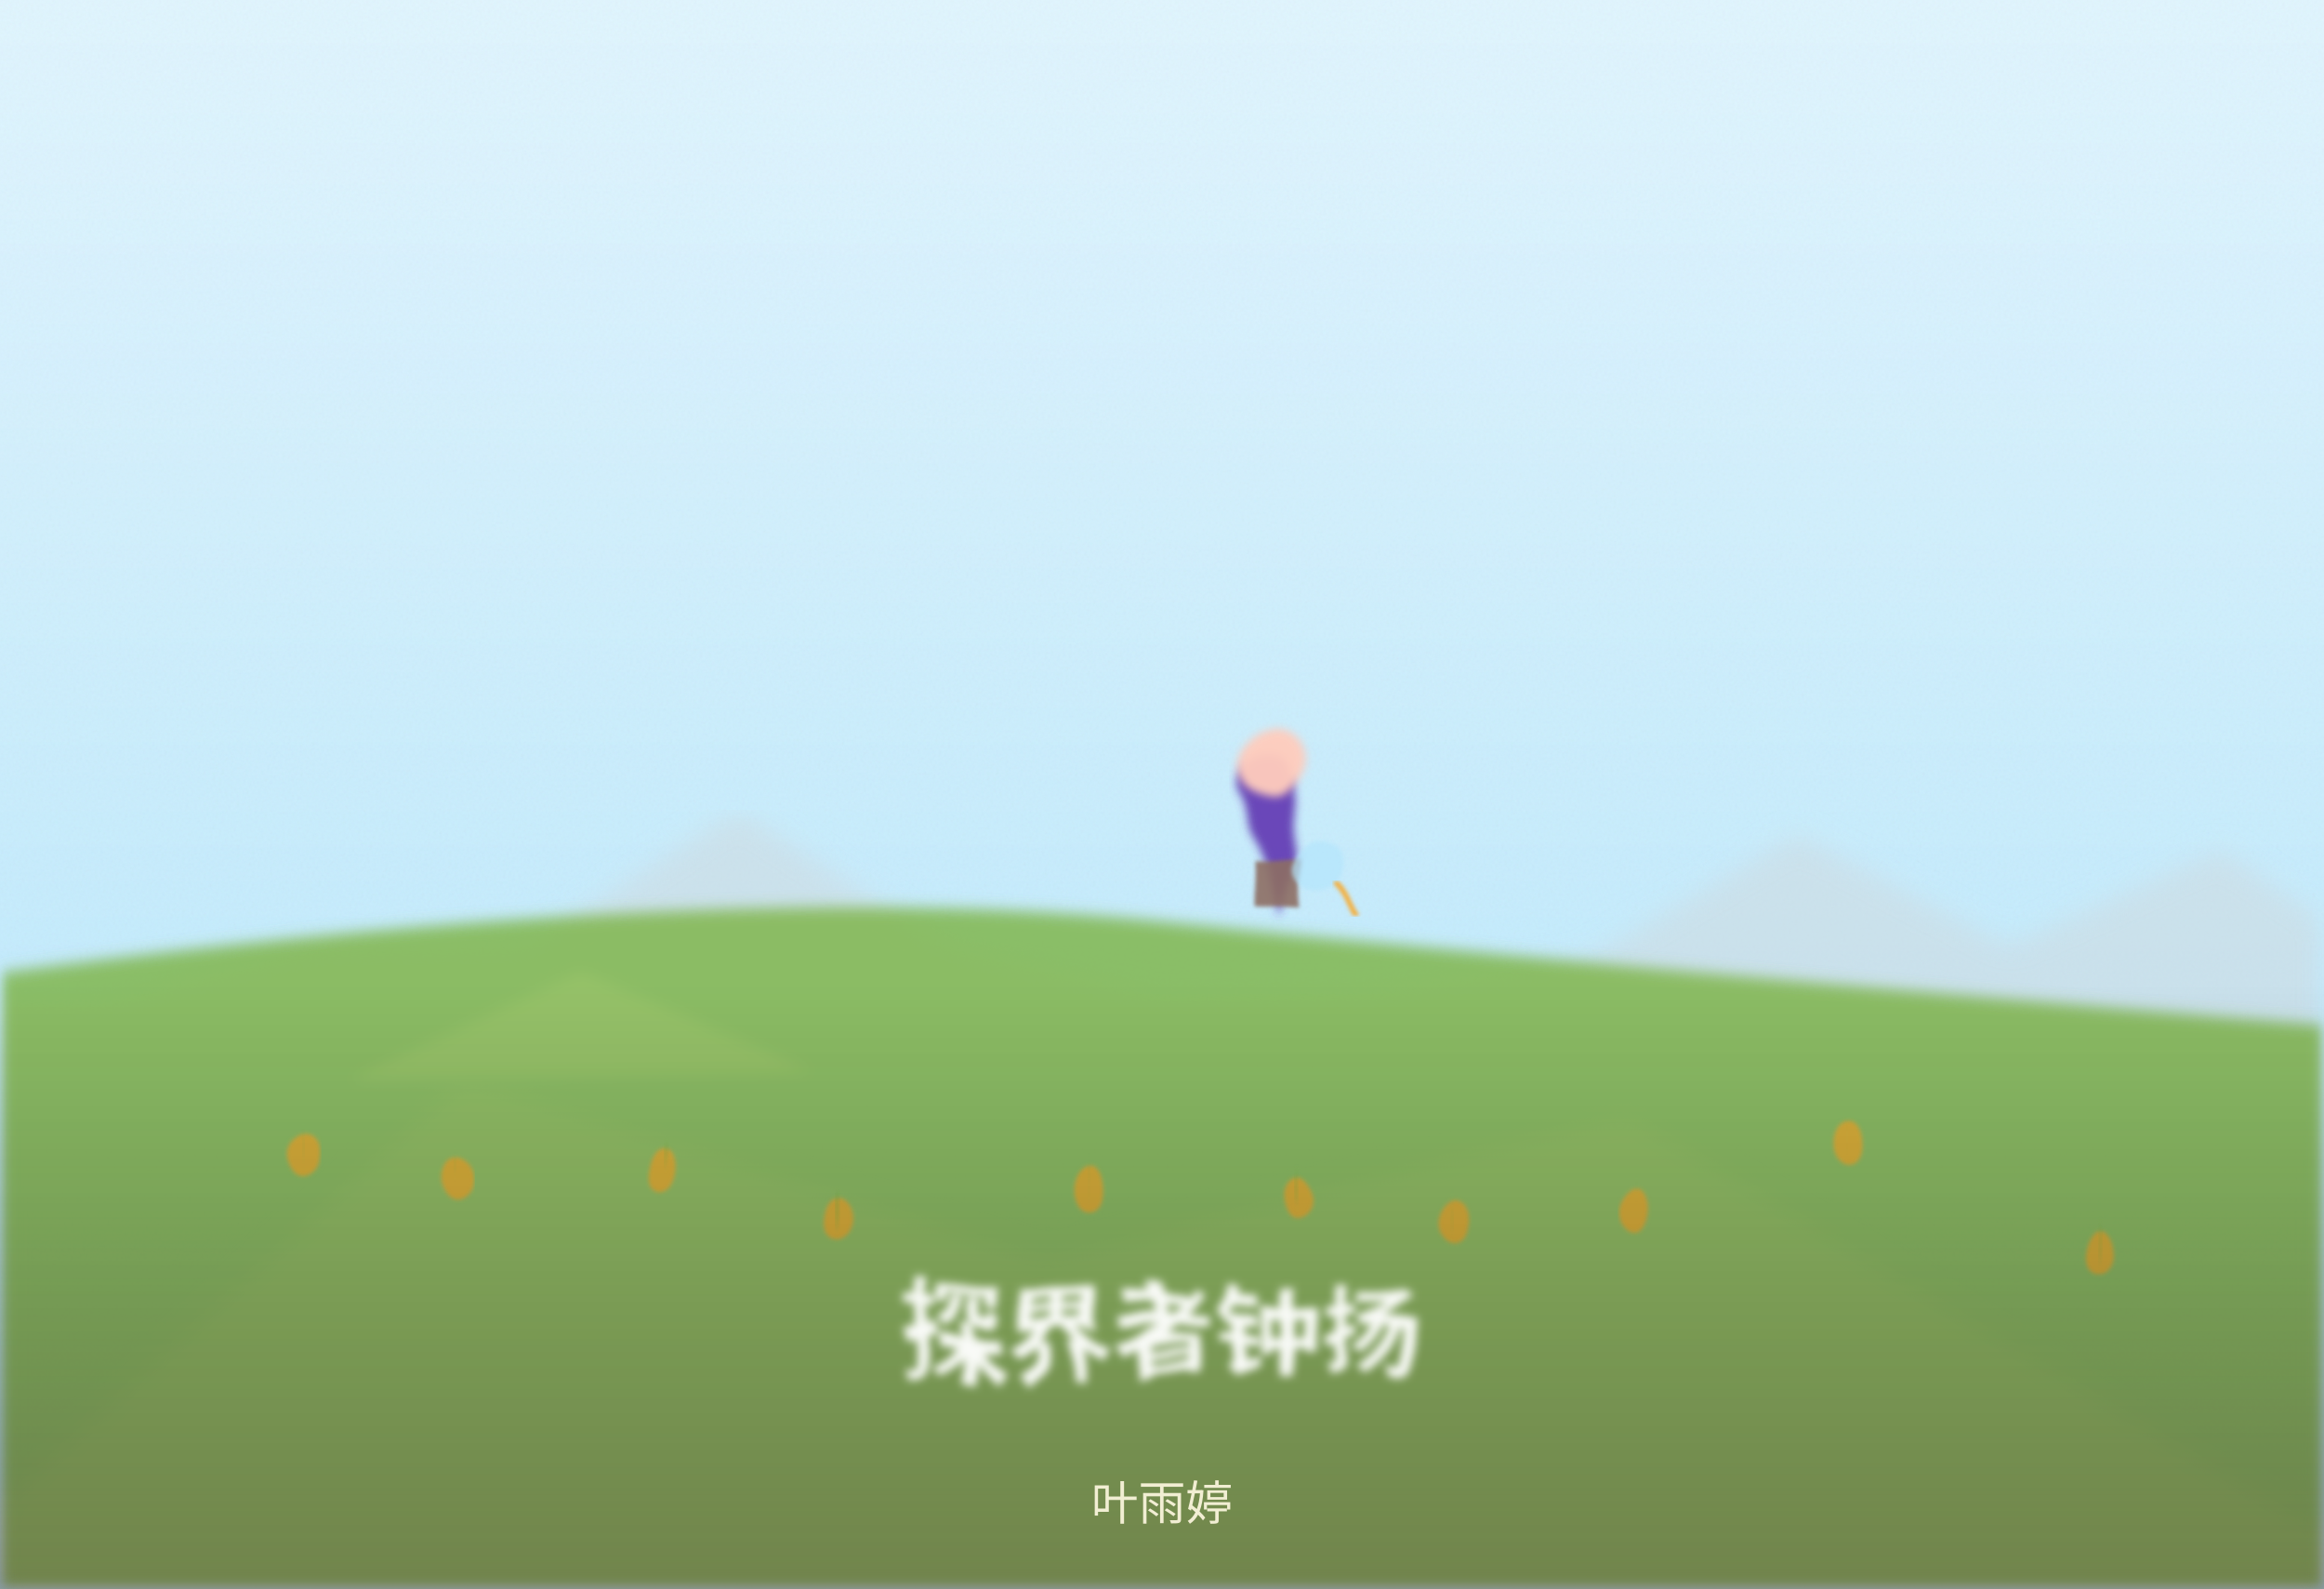
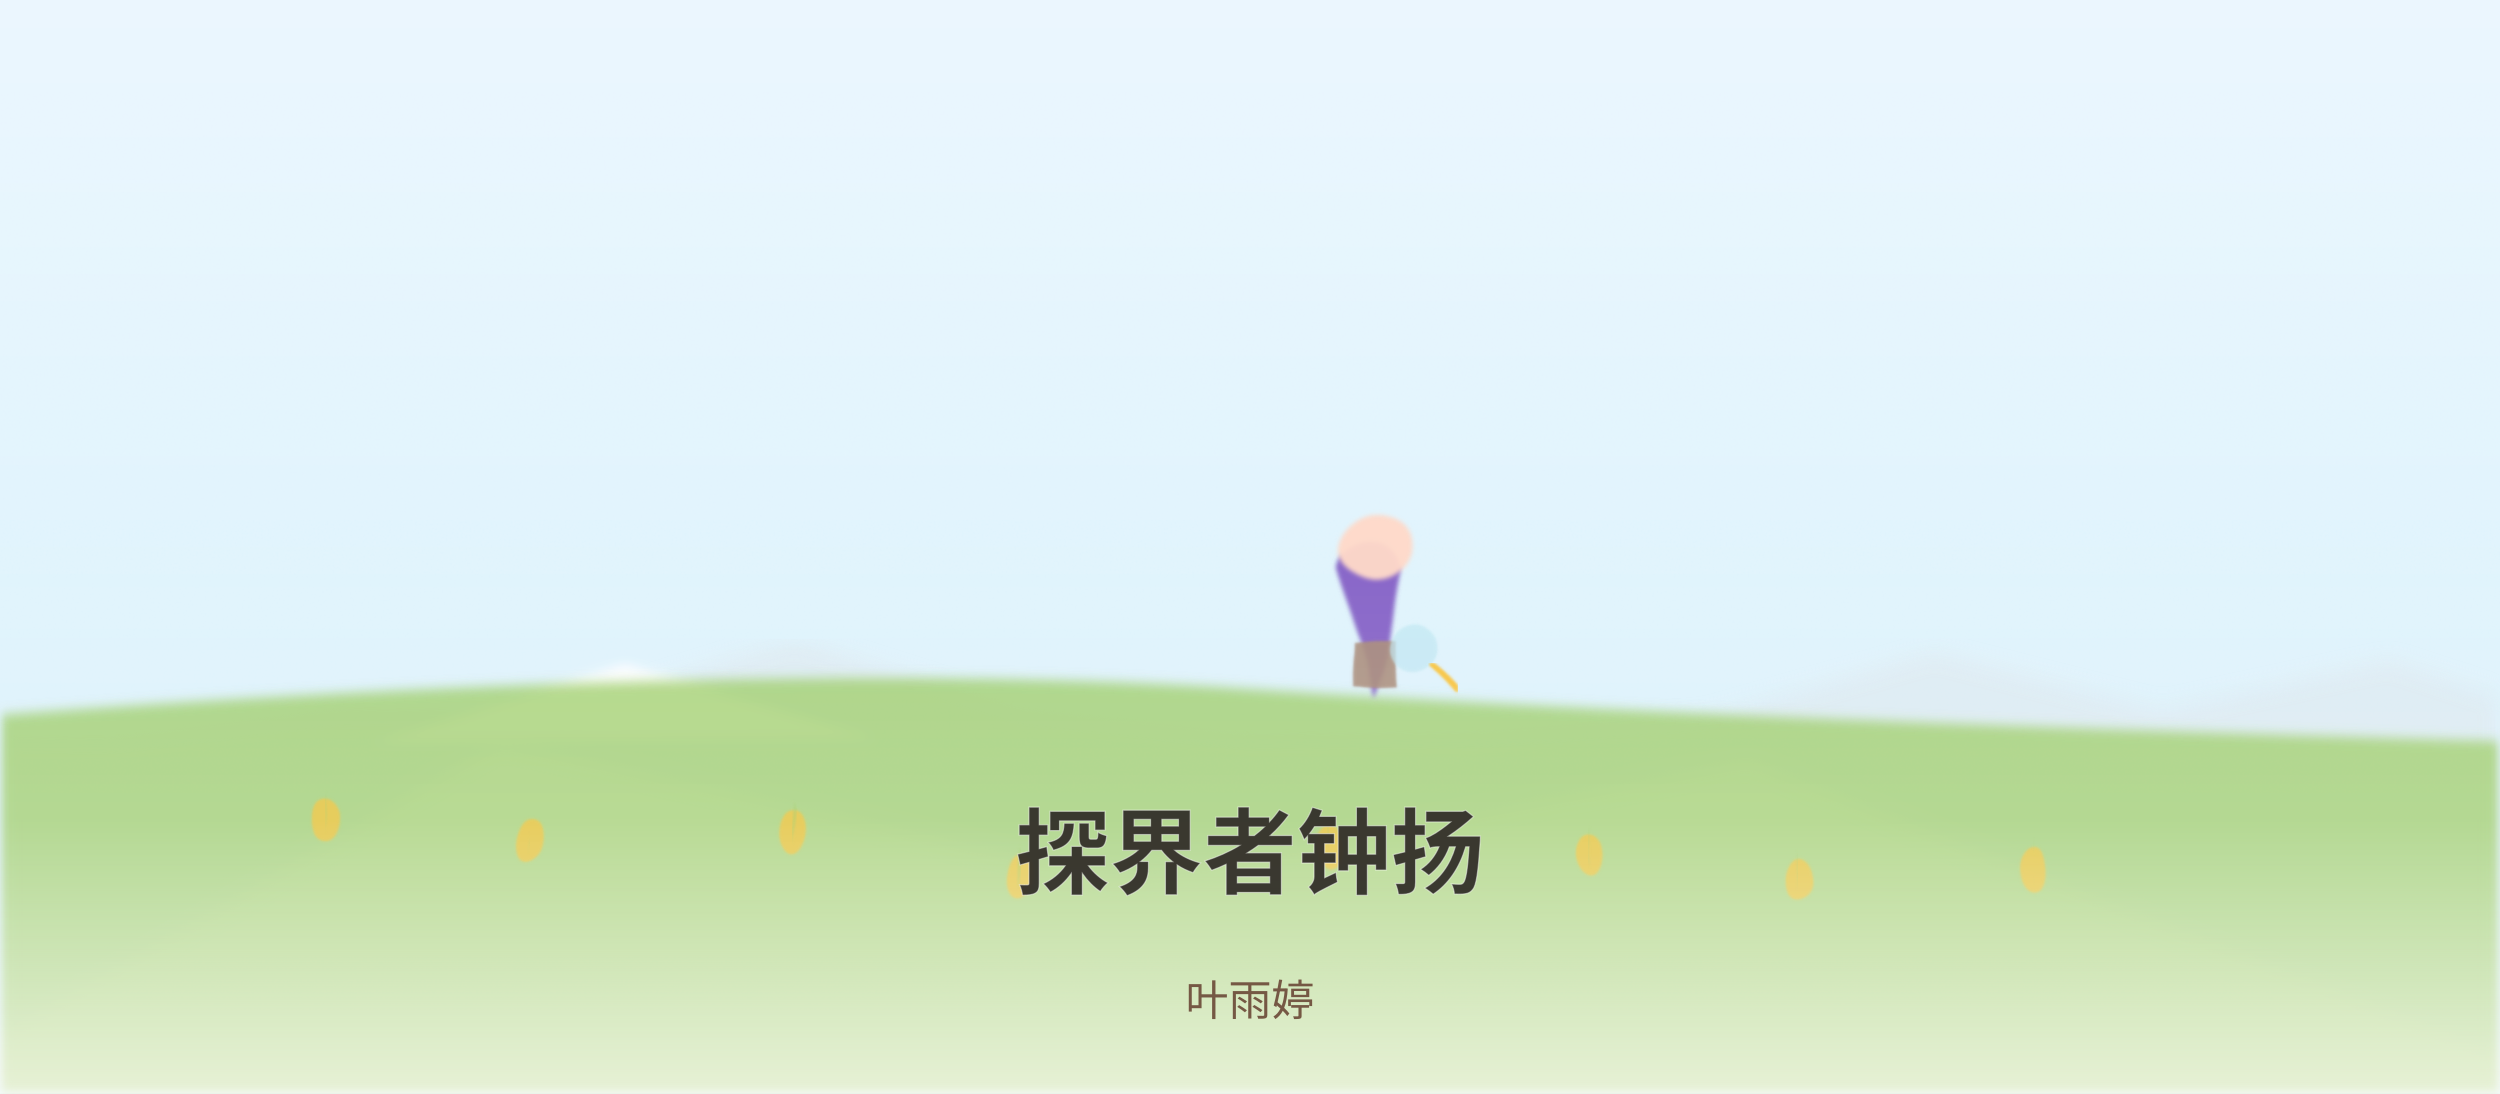
- <svg xmlns="http://www.w3.org/2000/svg" viewBox="0 0 1280 875" width="1280" height="875">
+ <svg xmlns="http://www.w3.org/2000/svg" viewBox="0 0 1280 560" width="1280" height="560" preserveAspectRatio="xMidYMid slice">
  <defs>
    <filter id="paper_bx1-u2-l3" x="0" y="0" width="100%" height="100%">
-       <feTurbulence type="fractalNoise" baseFrequency="0.6" numOctaves="4" result="noise" />
-       <feColorMatrix type="matrix" values="0.3 0 0 0 0.7  0 0.3 0 0 0.7  0 0 0.3 0 0.7  0 0 0 0.25 0" in="noise" result="grain" />
-       <feBlend mode="multiply" in="SourceGraphic" in2="grain" />
+       <feTurbulence type="fractalNoise" baseFrequency="0.9" numOctaves="2" result="noise" />
+       <feColorMatrix type="matrix" values="0 0 0 0 1  0 0 0 0 1  0 0 0 0 1  0 0 0 0.06 0" in="noise" result="grain" />
+       <feComposite operator="over" in="grain" in2="SourceGraphic" />
    </filter>
-     <filter id="bloom_bx1-u2-l3" x="-20%" y="-20%" width="140%" height="140%">
-       <feTurbulence type="fractalNoise" baseFrequency="0.015" numOctaves="3" result="noise" />
-       <feDisplacementMap in="SourceGraphic" in2="noise" scale="18" xChannelSelector="R" yChannelSelector="G" />
-       <feGaussianBlur stdDeviation="2.5" />
+     <filter id="bloom_bx1-u2-l3" x="-15%" y="-15%" width="130%" height="130%">
+       <feTurbulence type="fractalNoise" baseFrequency="0.02" numOctaves="2" result="noise" />
+       <feDisplacementMap in="SourceGraphic" in2="noise" scale="9" xChannelSelector="R" yChannelSelector="G" />
+       <feGaussianBlur stdDeviation="1.1" />
    </filter>
    <filter id="wash_bx1-u2-l3" x="-10%" y="-10%" width="120%" height="120%">
-       <feGaussianBlur stdDeviation="4" />
+       <feGaussianBlur stdDeviation="3" />
    </filter>
    <filter id="mist_bx1-u2-l3" x="0" y="0" width="100%" height="100%">
-       <feGaussianBlur stdDeviation="7" />
+       <feGaussianBlur stdDeviation="5" />
    </filter>
-     <filter id="water_bx1-u2-l3" x="-15%" y="-15%" width="130%" height="130%">
-       <feTurbulence type="fractalNoise" baseFrequency="0.025" numOctaves="2" result="n" />
-       <feDisplacementMap in="SourceGraphic" in2="n" scale="8" xChannelSelector="R" yChannelSelector="G" />
-       <feGaussianBlur stdDeviation="1.2" />
+     <filter id="water_bx1-u2-l3" x="-12%" y="-12%" width="124%" height="124%">
+       <feTurbulence type="fractalNoise" baseFrequency="0.03" numOctaves="2" result="n" />
+       <feDisplacementMap in="SourceGraphic" in2="n" scale="6" xChannelSelector="R" yChannelSelector="G" />
+       <feGaussianBlur stdDeviation="0.8" />
    </filter>
  </defs>
-   <rect x="0" y="0" width="1280" height="875" fill="url(#sky_bx1-u2-l3)" opacity="1" filter="url(#paper_bx1-u2-l3)" />
+   <rect x="0" y="0" width="1280" height="560" fill="url(#sky_bx1-u2-l3)" opacity="1" filter="url(#paper_bx1-u2-l3)" />
  <linearGradient id="sky_bx1-u2-l3" x1="0" y1="0" x2="0" y2="1">
-     <stop offset="0" stop-color="#E1F5FE" />
-     <stop offset="1" stop-color="#B3E5FC" />
+     <stop offset="0" stop-color="#EAF6FE" />
+     <stop offset="1" stop-color="#D6F0FB" />
  </linearGradient>
-   <path d="M -60,875 L -60.0,551.0 L 56.7,552.8 L 173.3,523.3 L 290.0,521.6 L 406.7,446.0 L 523.3,522.7 L 640.0,549.1 L 756.7,546.8 L 873.3,528.8 L 990.0,459.9 L 1106.7,520.7 L 1223.3,468.2 L 1340.0,547.5 L 1340,875 Z" fill="#CFD8DC" opacity="0.5" filter="url(#mist_bx1-u2-l3)" />
-   <path d="M -50,875 L 256,595 L 576,695 L 896,615 L 1330,875 Z" fill="#ECEFF1" opacity="0.85" filter="url(#mist_bx1-u2-l3)" />
-   <path d="M 192,595 L 320,535 L 448,590 Z" fill="#FFFFFF" opacity="0.9" filter="url(#wash_bx1-u2-l3)" />
-   <path d="M -50,542.5 Q 384,481.25 640,507.5 T 1330,568.75 L 1330,875 L -50,875 Z" fill="#7CB342" opacity="0.8" filter="url(#wash_bx1-u2-l3)" />
-   <path d="M 704,507.5 l -20,-75 a 17,17 0 1 1 34,0 l -14,75 z" fill="#5E35B1" opacity="0.9" filter="url(#bloom_bx1-u2-l3)" />
-   <ellipse cx="704" cy="419.5" rx="20" ry="18" fill="#FFCCBC" opacity="0.95" filter="url(#bloom_bx1-u2-l3)" />
-   <rect x="692" y="472.5" width="24" height="28" fill="#8D6E63" opacity="0.9" filter="url(#water_bx1-u2-l3)" />
-   <ellipse cx="726" cy="477.5" rx="14" ry="14" fill="#B3E5FC" opacity="0.7" filter="url(#water_bx1-u2-l3)" />
-   <path d="M 736,487.5 L 749,502.5" fill="#F9A825" opacity="0.9" stroke="#F9A825" stroke-width="3" stroke-linecap="round" stroke-linejoin="round" filter="url(#water_bx1-u2-l3)" />
-   <ellipse cx="166.662" cy="636.245" rx="8" ry="12" fill="#F9A825" opacity="0.7" filter="url(#water_bx1-u2-l3)" />
-   <path d="M 166.662,644.245 q 1.82,-20 0,-25" fill="#7CB342" opacity="0.5" filter="url(#water_bx1-u2-l3)" />
-   <ellipse cx="250.862" cy="649.094" rx="8" ry="12" fill="#F9A825" opacity="0.7" filter="url(#water_bx1-u2-l3)" />
-   <path d="M 250.862,657.094 q -1.628,-20 0,-25" fill="#7CB342" opacity="0.5" filter="url(#water_bx1-u2-l3)" />
-   <ellipse cx="365.89" cy="644.424" rx="8" ry="12" fill="#F9A825" opacity="0.7" filter="url(#water_bx1-u2-l3)" />
-   <path d="M 365.89,652.424 q 3.931,-20 0,-25" fill="#7CB342" opacity="0.5" filter="url(#water_bx1-u2-l3)" />
-   <ellipse cx="462.398" cy="670.924" rx="8" ry="12" fill="#F9A825" opacity="0.7" filter="url(#water_bx1-u2-l3)" />
-   <path d="M 462.398,678.924 q -4.505,-20 0,-25" fill="#7CB342" opacity="0.5" filter="url(#water_bx1-u2-l3)" />
-   <ellipse cx="600.07" cy="653.798" rx="8" ry="12" fill="#F9A825" opacity="0.7" filter="url(#water_bx1-u2-l3)" />
-   <path d="M 600.07,661.798 q -1.351,-20 0,-25" fill="#7CB342" opacity="0.5" filter="url(#water_bx1-u2-l3)" />
-   <ellipse cx="714.819" cy="659.244" rx="8" ry="12" fill="#F9A825" opacity="0.7" filter="url(#water_bx1-u2-l3)" />
-   <path d="M 714.819,667.244 q -3.549,-20 0,-25" fill="#7CB342" opacity="0.5" filter="url(#water_bx1-u2-l3)" />
-   <ellipse cx="800.313" cy="672.142" rx="8" ry="12" fill="#F9A825" opacity="0.7" filter="url(#water_bx1-u2-l3)" />
-   <path d="M 800.313,680.142 q -2.277,-20 0,-25" fill="#7CB342" opacity="0.5" filter="url(#water_bx1-u2-l3)" />
-   <ellipse cx="901.743" cy="667.057" rx="8" ry="12" fill="#F9A825" opacity="0.7" filter="url(#water_bx1-u2-l3)" />
-   <path d="M 901.743,675.057 q -1.789,-20 0,-25" fill="#7CB342" opacity="0.5" filter="url(#water_bx1-u2-l3)" />
-   <ellipse cx="1017.444" cy="630.546" rx="8" ry="12" fill="#F9A825" opacity="0.7" filter="url(#water_bx1-u2-l3)" />
-   <path d="M 1017.444,638.546 q -1.016,-20 0,-25" fill="#7CB342" opacity="0.5" filter="url(#water_bx1-u2-l3)" />
-   <ellipse cx="1156.106" cy="689.969" rx="8" ry="12" fill="#F9A825" opacity="0.7" filter="url(#water_bx1-u2-l3)" />
-   <path d="M 1156.106,697.969 q 2.765,-20 0,-25" fill="#7CB342" opacity="0.5" filter="url(#water_bx1-u2-l3)" />
-   <rect x="0" y="542.5" width="1280" height="332.5" fill="url(#fade_bx1-u2-l3)" opacity="0.55" />
-   <linearGradient id="fade_bx1-u2-l3" x1="0" y1="0" x2="0" y2="1">
-     <stop offset="0" stop-color="#000" stop-opacity="0" />
-     <stop offset="1" stop-color="#3E2723" stop-opacity="0.7" />
+   <path d="M -60,560 L -60.0,378.1 L 56.7,379.0 L 173.3,364.7 L 290.0,363.9 L 406.7,327.5 L 523.3,364.4 L 640.0,377.2 L 756.7,376.0 L 873.3,367.4 L 990.0,334.1 L 1106.7,363.5 L 1223.3,338.2 L 1340.0,376.4 L 1340,560 Z" fill="#DCE4E8" opacity="0.45" filter="url(#mist_bx1-u2-l3)" />
+   <path d="M -50,560 L 256,380 L 576,450 L 896,390 L 1330,560 Z" fill="#F4F8FA" opacity="0.82" filter="url(#mist_bx1-u2-l3)" />
+   <path d="M 192,380 L 320,340 L 448,378 Z" fill="#FFFFFF" opacity="0.9" filter="url(#wash_bx1-u2-l3)" />
+   <path d="M -50,369.6 Q 384,336 640,352.8 T 1330,380.8 L 1330,560 L -50,560 Z" fill="#9CCC65" opacity="0.78" filter="url(#wash_bx1-u2-l3)" />
+   <path d="M 704,358.4 l -18,-66 a 15,15 0 1 1 30,0 l -12,66 z" fill="#7E57C2" opacity="0.9" filter="url(#bloom_bx1-u2-l3)" />
+   <ellipse cx="704" cy="280.4" rx="18" ry="16" fill="#FFD9C8" opacity="0.95" filter="url(#bloom_bx1-u2-l3)" />
+   <rect x="693" y="328.4" width="22" height="24" fill="#A98C7A" opacity="0.9" filter="url(#water_bx1-u2-l3)" />
+   <ellipse cx="724" cy="332.4" rx="12" ry="12" fill="#BFE6F2" opacity="0.7" filter="url(#water_bx1-u2-l3)" />
+   <path d="M 733,341.4 L 745,354.4" fill="#FBC02D" opacity="0.9" stroke="#FBC02D" stroke-width="3" stroke-linecap="round" stroke-linejoin="round" filter="url(#water_bx1-u2-l3)" />
+   <ellipse cx="166.662" cy="419.604" rx="7" ry="11" fill="#FBC02D" opacity="0.7" filter="url(#water_bx1-u2-l3)" />
+   <path d="M 166.662,426.604 q 1.456,-18 0,-22" fill="#9CCC65" opacity="0.5" filter="url(#water_bx1-u2-l3)" />
+   <ellipse cx="270.862" cy="430.312" rx="7" ry="11" fill="#FBC02D" opacity="0.7" filter="url(#water_bx1-u2-l3)" />
+   <path d="M 270.862,437.312 q -1.303,-18 0,-22" fill="#9CCC65" opacity="0.5" filter="url(#water_bx1-u2-l3)" />
+   <ellipse cx="405.89" cy="426.42" rx="7" ry="11" fill="#FBC02D" opacity="0.7" filter="url(#water_bx1-u2-l3)" />
+   <path d="M 405.89,433.42 q 3.144,-18 0,-22" fill="#9CCC65" opacity="0.5" filter="url(#water_bx1-u2-l3)" />
+   <ellipse cx="522.398" cy="448.503" rx="7" ry="11" fill="#FBC02D" opacity="0.7" filter="url(#water_bx1-u2-l3)" />
+   <path d="M 522.398,455.503 q -3.604,-18 0,-22" fill="#9CCC65" opacity="0.5" filter="url(#water_bx1-u2-l3)" />
+   <ellipse cx="680.07" cy="434.232" rx="7" ry="11" fill="#FBC02D" opacity="0.7" filter="url(#water_bx1-u2-l3)" />
+   <path d="M 680.07,441.232 q -1.081,-18 0,-22" fill="#9CCC65" opacity="0.5" filter="url(#water_bx1-u2-l3)" />
+   <ellipse cx="814.819" cy="438.77" rx="7" ry="11" fill="#FBC02D" opacity="0.7" filter="url(#water_bx1-u2-l3)" />
+   <path d="M 814.819,445.77 q -2.839,-18 0,-22" fill="#9CCC65" opacity="0.5" filter="url(#water_bx1-u2-l3)" />
+   <ellipse cx="920.313" cy="449.518" rx="7" ry="11" fill="#FBC02D" opacity="0.7" filter="url(#water_bx1-u2-l3)" />
+   <path d="M 920.313,456.518 q -1.822,-18 0,-22" fill="#9CCC65" opacity="0.5" filter="url(#water_bx1-u2-l3)" />
+   <ellipse cx="1041.743" cy="445.281" rx="7" ry="11" fill="#FBC02D" opacity="0.7" filter="url(#water_bx1-u2-l3)" />
+   <path d="M 1041.743,452.281 q -1.431,-18 0,-22" fill="#9CCC65" opacity="0.5" filter="url(#water_bx1-u2-l3)" />
+   <linearGradient id="scrim_bx1-u2-l3" x1="0" y1="0" x2="0" y2="1">
+     <stop offset="0" stop-color="#FFFFFF" stop-opacity="0" />
+     <stop offset="0.5" stop-color="#FFFFFF" stop-opacity="0.12" />
+     <stop offset="1" stop-color="#FFFDF8" stop-opacity="0.7" />
  </linearGradient>
-   <text x="640" y="755" text-anchor="middle" font-family="'SimSun','Songti SC','Noto Serif SC',serif" font-size="58" font-weight="bold" fill="#FFFFFF" opacity="0.95" filter="url(#bloom_bx1-u2-l3)">探界者钟扬</text>
-   <text x="640" y="837" text-anchor="middle" font-family="'KaiTi','STKaiti','Kaiti SC',serif" font-size="26" fill="#FFF8E1" opacity="0.9">叶雨婷</text>
+   <rect x="0" y="280" width="1280" height="280" fill="url(#scrim_bx1-u2-l3)" />
+   <text x="640" y="454" text-anchor="middle" font-family="'SimSun','Songti SC','Noto Serif SC',serif" font-size="48" font-weight="bold" fill="#33302a" opacity="0.95" stroke="#FFFFFF" stroke-width="0.6" stroke-opacity="0.5">探界者钟扬</text>
+   <text x="640" y="520" text-anchor="middle" font-family="'KaiTi','STKaiti','Kaiti SC',serif" font-size="22" fill="#6d4c3a" opacity="0.92">叶雨婷</text>
</svg>
